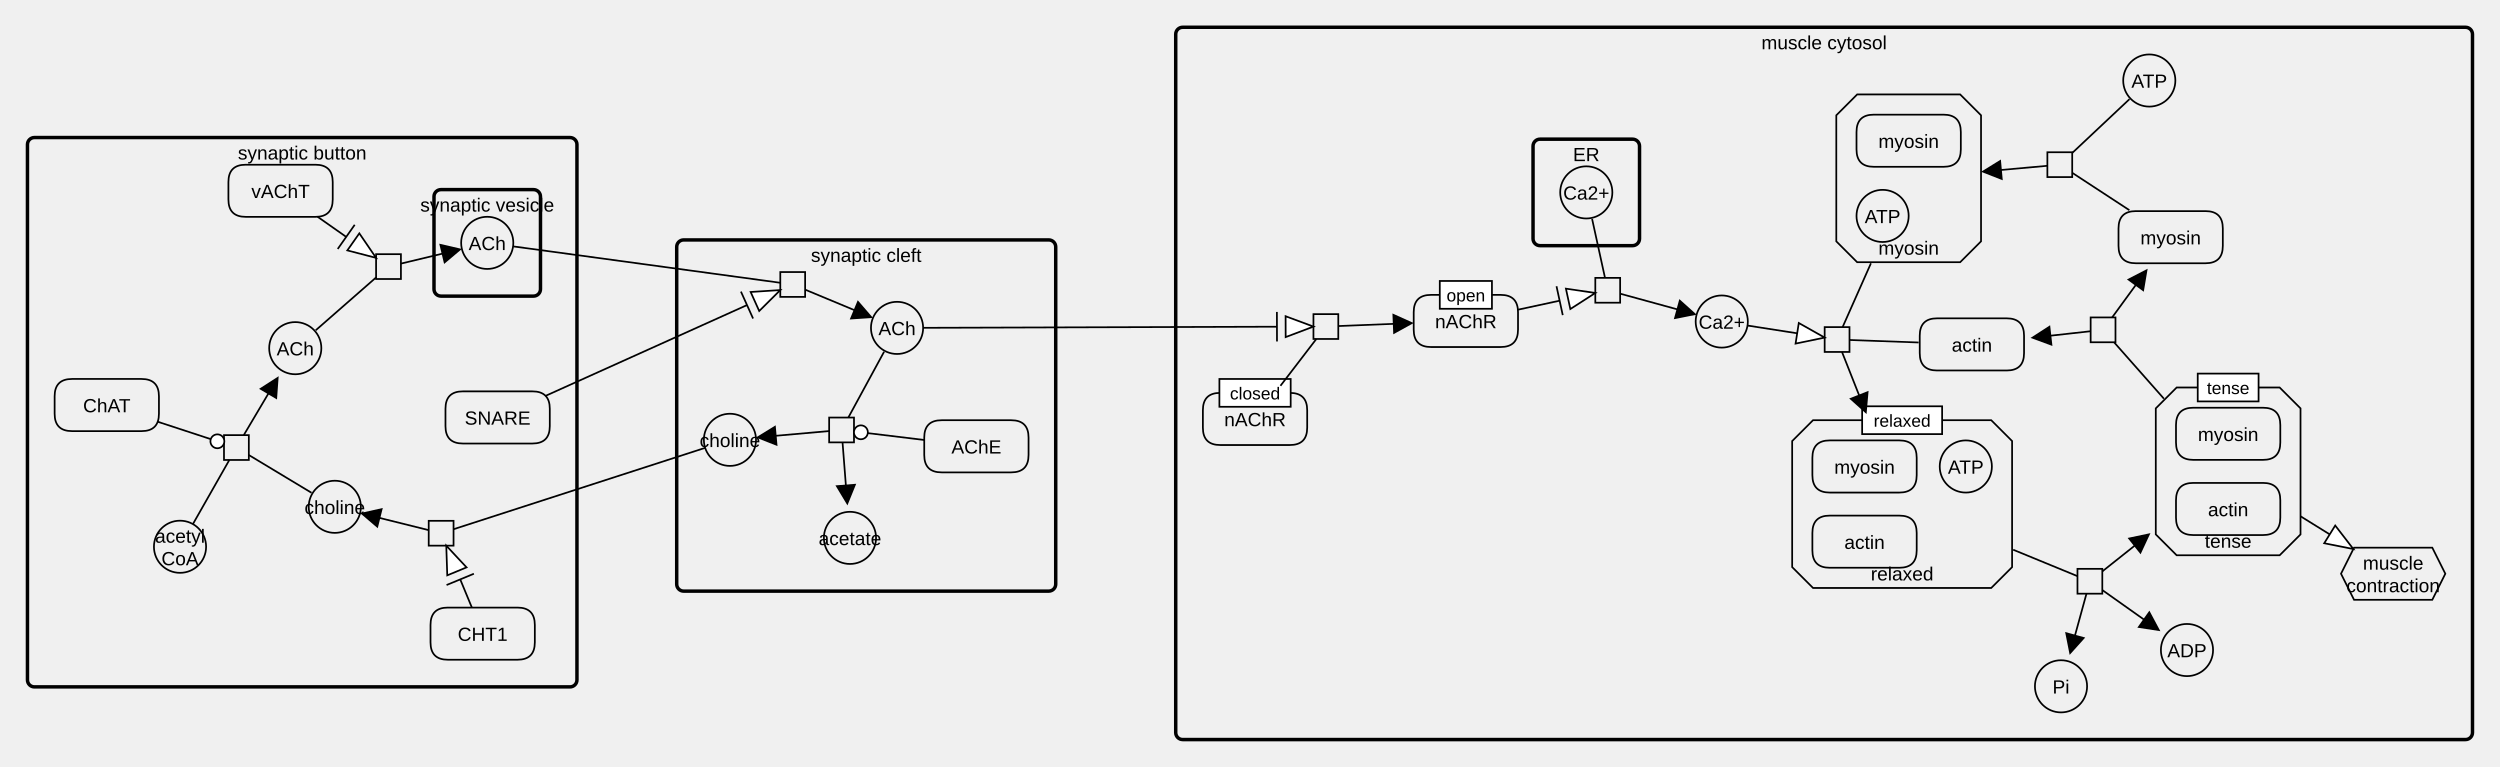
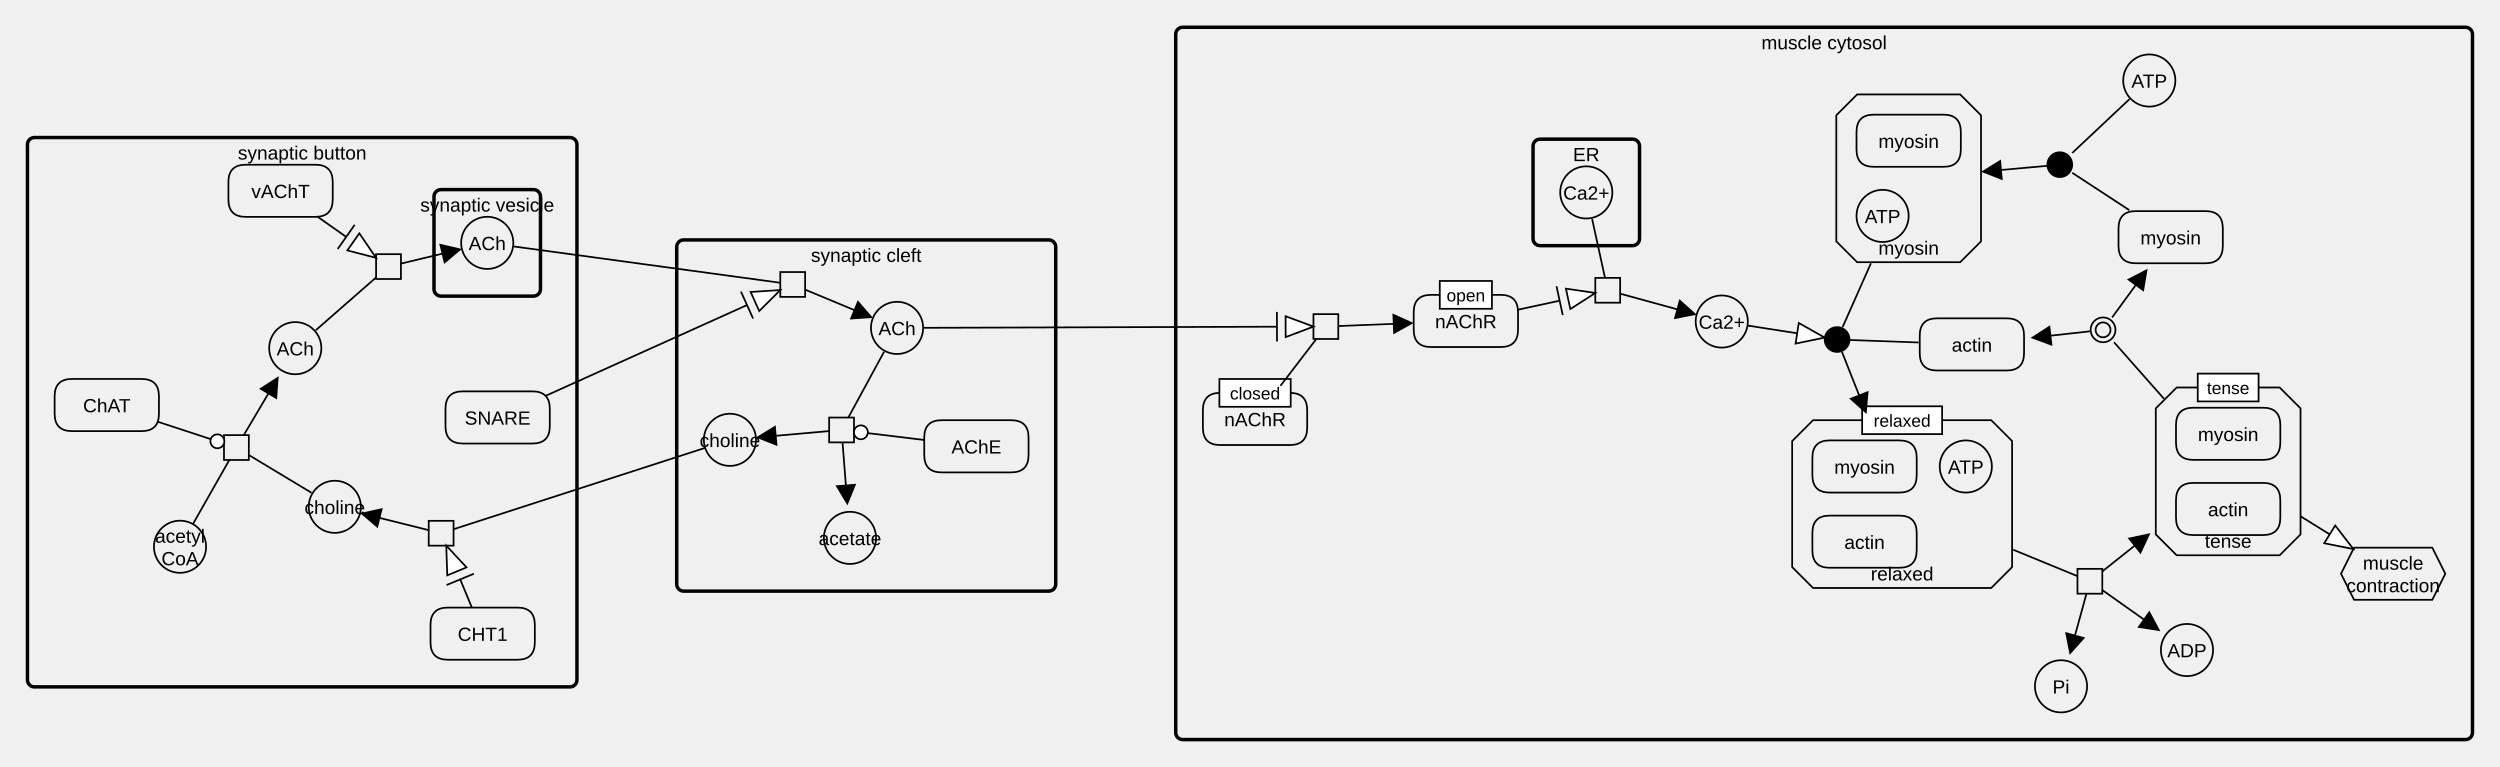
<svg xmlns="http://www.w3.org/2000/svg" width="1438" height="441" viewBox="0 0 1438 441" stroke-linecap="butt" stroke-miterlimit="10">
  <g transform="translate(-33,-56)">
    <path d="M48.796 139.114 C48.796 136.905 50.586 135.114 52.796 135.114 L360.863 135.114 C363.072 135.114 364.863 136.905 364.863 139.114 L364.863 447.102 C364.863 449.311 363.072 451.102 360.863 451.102 L52.796 451.102 C50.586 451.102 48.796 449.311 48.796 447.102 Z" fill="none" stroke="#000000" stroke-width="2" />
    <text x="206.829" y="147.754" text-anchor="middle" font-family="'Dialog', Arial, Helvetica, sans-serif" font-size="11" fill="#000000" class="t-page" stroke="none" xml:space="preserve">synaptic button</text>
    <path d="M280.631 415.477 Q280.631 405.477 290.631 405.477 L330.631 405.477 Q340.631 405.477 340.631 415.477 L340.631 425.477 Q340.631 435.477 330.631 435.477 L290.631 435.477 Q280.631 435.477 280.631 425.477 Z" fill="none" stroke="#000000" />
    <text x="310.631" y="424.635" text-anchor="middle" font-family="'Dialog', Arial, Helvetica, sans-serif" font-size="11" fill="#000000" class="t-page" stroke="none" xml:space="preserve">CHT1</text>
    <path d="M289.238 291.113 Q289.238 281.113 299.238 281.113 L339.238 281.113 Q349.238 281.113 349.238 291.113 L349.238 301.113 Q349.238 311.113 339.238 311.113 L299.238 311.113 Q289.238 311.113 289.238 301.113 Z" fill="none" stroke="#000000" />
    <text x="319.238" y="300.27" text-anchor="middle" font-family="'Dialog', Arial, Helvetica, sans-serif" font-size="11" fill="#000000" class="t-page" stroke="none" xml:space="preserve">SNARE</text>
    <path d="M279.595 355.571 L293.881 355.571 L293.881 369.857 L279.595 369.857 Z" fill="none" stroke="#000000" />
    <path d="M282.635 169.071 C282.635 166.862 284.426 165.071 286.635 165.071 L339.885 165.071 C342.094 165.071 343.885 166.862 343.885 169.071 L343.885 222.321 C343.885 224.531 342.094 226.321 339.885 226.321 L286.635 226.321 C284.426 226.321 282.635 224.531 282.635 222.321 Z" fill="none" stroke="#000000" stroke-width="2" />
    <text x="313.26" y="177.711" text-anchor="middle" font-family="'Dialog', Arial, Helvetica, sans-serif" font-size="11" fill="#000000" class="t-page" stroke="none" xml:space="preserve">synaptic vesicle</text>
    <path d="M298.26 195.696 C298.26 187.412 304.976 180.696 313.26 180.696 L313.26 180.696 C321.545 180.696 328.26 187.412 328.26 195.696 L328.26 195.696 C328.26 203.981 321.545 210.696 313.26 210.696 L313.26 210.696 C304.976 210.696 298.26 203.981 298.26 195.696 Z" fill="none" stroke="#000000" />
    <text x="313.26" y="199.854" text-anchor="middle" font-family="'Dialog', Arial, Helvetica, sans-serif" font-size="11" fill="#000000" class="t-page" stroke="none" xml:space="preserve">ACh</text>
    <path d="M187.836 256.27 C187.836 247.985 194.552 241.27 202.836 241.27 L202.836 241.27 C211.121 241.27 217.836 247.985 217.836 256.27 L217.836 256.27 C217.836 264.554 211.121 271.27 202.836 271.27 L202.836 271.27 C194.552 271.27 187.836 264.554 187.836 256.27 Z" fill="none" stroke="#000000" />
    <text x="202.836" y="260.427" text-anchor="middle" font-family="'Dialog', Arial, Helvetica, sans-serif" font-size="11" fill="#000000" class="t-page" stroke="none" xml:space="preserve">ACh</text>
    <path d="M210.575 347.513 C210.575 339.229 217.29 332.513 225.575 332.513 L225.575 332.513 C233.859 332.513 240.575 339.229 240.575 347.513 L240.575 347.513 C240.575 355.798 233.859 362.513 225.575 362.513 L225.575 362.513 C217.29 362.513 210.575 355.798 210.575 347.513 Z" fill="none" stroke="#000000" />
    <text x="225.575" y="351.671" text-anchor="middle" font-family="'Dialog', Arial, Helvetica, sans-serif" font-size="11" fill="#000000" class="t-page" stroke="none" xml:space="preserve">choline</text>
    <path d="M121.548 370.496 C121.548 362.212 128.263 355.496 136.548 355.496 L136.548 355.496 C144.832 355.496 151.548 362.212 151.548 370.496 L151.548 370.496 C151.548 378.781 144.832 385.496 136.548 385.496 L136.548 385.496 C128.263 385.496 121.548 378.781 121.548 370.496 Z" fill="none" stroke="#000000" />
    <text x="136.548" y="368.176" text-anchor="middle" font-family="'Dialog', Arial, Helvetica, sans-serif" font-size="11" fill="#000000" class="t-page" stroke="none" xml:space="preserve">acetyl</text>
    <text x="136.548" y="381.131" text-anchor="middle" font-family="'Dialog', Arial, Helvetica, sans-serif" font-size="11" fill="#000000" class="t-page" stroke="none" xml:space="preserve">CoA</text>
    <path d="M161.837 306.287 L176.123 306.287 L176.123 320.573 L161.837 320.573 Z" fill="none" stroke="#000000" />
    <path d="M64.421 283.979 Q64.421 273.979 74.421 273.979 L114.421 273.979 Q124.421 273.979 124.421 283.979 L124.421 293.979 Q124.421 303.979 114.421 303.979 L74.421 303.979 Q64.421 303.979 64.421 293.979 Z" fill="none" stroke="#000000" />
    <text x="94.421" y="293.136" text-anchor="middle" font-family="'Dialog', Arial, Helvetica, sans-serif" font-size="11" fill="#000000" class="t-page" stroke="none" xml:space="preserve">ChAT</text>
    <path d="M164.382 160.739 Q164.382 150.739 174.382 150.739 L214.382 150.739 Q224.382 150.739 224.382 160.739 L224.382 170.739 Q224.382 180.739 214.382 180.739 L174.382 180.739 Q164.382 180.739 164.382 170.739 Z" fill="none" stroke="#000000" />
    <text x="194.382" y="169.897" text-anchor="middle" font-family="'Dialog', Arial, Helvetica, sans-serif" font-size="11" fill="#000000" class="t-page" stroke="none" xml:space="preserve">vAChT</text>
    <path d="M249.325 202.199 L263.611 202.199 L263.611 216.485 L249.325 216.485 Z" fill="none" stroke="#000000" />
    <path d="M422.24 198.003 C422.24 195.794 424.031 194.003 426.24 194.003 L636.249 194.003 C638.458 194.003 640.249 195.794 640.249 198.003 L640.249 392.014 C640.249 394.224 638.458 396.014 636.249 396.014 L426.24 396.014 C424.031 396.014 422.24 394.224 422.24 392.014 Z" fill="none" stroke="#000000" stroke-width="2" />
    <text x="531.244" y="206.643" text-anchor="middle" font-family="'Dialog', Arial, Helvetica, sans-serif" font-size="11" fill="#000000" class="t-page" stroke="none" xml:space="preserve">synaptic cleft</text>
    <path d="M564.624 307.712 Q564.624 297.712 574.624 297.712 L614.624 297.712 Q624.624 297.712 624.624 307.712 L624.624 317.712 Q624.624 327.712 614.624 327.712 L574.624 327.712 Q564.624 327.712 564.624 317.712 Z" fill="none" stroke="#000000" />
    <text x="594.624" y="316.869" text-anchor="middle" font-family="'Dialog', Arial, Helvetica, sans-serif" font-size="11" fill="#000000" class="t-page" stroke="none" xml:space="preserve">AChE</text>
    <path d="M437.865 308.984 C437.865 300.699 444.58 293.984 452.865 293.984 L452.865 293.984 C461.149 293.984 467.865 300.699 467.865 308.984 L467.865 308.984 C467.865 317.268 461.149 323.984 452.865 323.984 L452.865 323.984 C444.58 323.984 437.865 317.268 437.865 308.984 Z" fill="none" stroke="#000000" />
    <text x="452.865" y="313.141" text-anchor="middle" font-family="'Dialog', Arial, Helvetica, sans-serif" font-size="11" fill="#000000" class="t-page" stroke="none" xml:space="preserve">choline</text>
    <path d="M506.903 365.389 C506.903 357.105 513.619 350.389 521.903 350.389 L521.903 350.389 C530.188 350.389 536.903 357.105 536.903 365.389 L536.903 365.389 C536.903 373.674 530.188 380.389 521.903 380.389 L521.903 380.389 C513.619 380.389 506.903 373.674 506.903 365.389 Z" fill="none" stroke="#000000" />
    <text x="521.903" y="369.547" text-anchor="middle" font-family="'Dialog', Arial, Helvetica, sans-serif" font-size="11" fill="#000000" class="t-page" stroke="none" xml:space="preserve">acetate</text>
    <path d="M509.928 296.172 L524.214 296.172 L524.214 310.457 L509.928 310.457 Z" fill="none" stroke="#000000" />
    <path d="M481.824 212.486 L496.11 212.486 L496.11 226.771 L481.824 226.771 Z" fill="none" stroke="#000000" />
    <path d="M533.984 244.607 C533.984 236.323 540.699 229.607 548.984 229.607 L548.984 229.607 C557.268 229.607 563.984 236.323 563.984 244.607 L563.984 244.607 C563.984 252.892 557.268 259.607 548.984 259.607 L548.984 259.607 C540.699 259.607 533.984 252.892 533.984 244.607 Z" fill="none" stroke="#000000" />
    <text x="548.984" y="248.765" text-anchor="middle" font-family="'Dialog', Arial, Helvetica, sans-serif" font-size="11" fill="#000000" class="t-page" stroke="none" xml:space="preserve">ACh</text>
    <path d="M709.273 75.691 C709.273 73.482 711.064 71.691 713.273 71.691 L1451.175 71.691 C1453.384 71.691 1455.175 73.482 1455.175 75.691 L1455.175 477.396 C1455.175 479.605 1453.384 481.396 1451.175 481.396 L713.273 481.396 C711.064 481.396 709.273 479.605 709.273 477.396 Z" fill="none" stroke="#000000" stroke-width="2" />
    <text x="1082.224" y="84.331" text-anchor="middle" font-family="'Dialog', Arial, Helvetica, sans-serif" font-size="11" fill="#000000" class="t-page" stroke="none" xml:space="preserve">muscle cytosol</text>
    <path d="M724.898 291.983 Q724.898 281.983 734.898 281.983 L774.898 281.983 Q784.898 281.983 784.898 291.983 L784.898 301.983 Q784.898 311.983 774.898 311.983 L734.898 311.983 Q724.898 311.983 724.898 301.983 Z" fill="none" stroke="#000000" />
    <text x="754.898" y="301.14" text-anchor="middle" font-family="'Dialog', Arial, Helvetica, sans-serif" font-size="11" fill="#000000" class="t-page" stroke="none" xml:space="preserve">nAChR</text>
    <path d="M734.398 273.983 L775.398 273.983 L775.398 289.983 L734.398 289.983 Z" fill="#FFFFFF" class="c-white" stroke="none" />
    <path d="M734.398 273.983 L775.398 273.983 L775.398 289.983 L734.398 289.983 Z" fill="none" stroke="#000000" />
    <text x="754.898" y="285.762" text-anchor="middle" font-family="'Dialog', Arial, Helvetica, sans-serif" font-size="10" fill="#000000" class="t-white" stroke="none" xml:space="preserve">closed</text>
    <path d="M846.162 235.613 Q846.162 225.613 856.162 225.613 L896.162 225.613 Q906.162 225.613 906.162 235.613 L906.162 245.613 Q906.162 255.613 896.162 255.613 L856.162 255.613 Q846.162 255.613 846.162 245.613 Z" fill="none" stroke="#000000" />
    <text x="876.162" y="244.771" text-anchor="middle" font-family="'Dialog', Arial, Helvetica, sans-serif" font-size="11" fill="#000000" class="t-page" stroke="none" xml:space="preserve">nAChR</text>
    <path d="M861.162 217.613 L891.162 217.613 L891.162 233.613 L861.162 233.613 Z" fill="#FFFFFF" class="c-white" stroke="none" />
    <path d="M861.162 217.613 L891.162 217.613 L891.162 233.613 L861.162 233.613 Z" fill="none" stroke="#000000" />
    <text x="876.162" y="229.393" text-anchor="middle" font-family="'Dialog', Arial, Helvetica, sans-serif" font-size="10" fill="#000000" class="t-white" stroke="none" xml:space="preserve">open</text>
    <path d="M1008.349 240.946 C1008.349 232.661 1015.064 225.946 1023.349 225.946 L1023.349 225.946 C1031.633 225.946 1038.349 232.661 1038.349 240.946 L1038.349 240.946 C1038.349 249.23 1031.633 255.946 1023.349 255.946 L1023.349 255.946 C1015.064 255.946 1008.349 249.23 1008.349 240.946 Z" fill="none" stroke="#000000" />
    <text x="1023.349" y="245.103" text-anchor="middle" font-family="'Dialog', Arial, Helvetica, sans-serif" font-size="11" fill="#000000" class="t-page" stroke="none" xml:space="preserve">Ca2+</text>
    <path d="M788.496 236.689 L802.782 236.689 L802.782 250.975 L788.496 250.975 Z" fill="none" stroke="#000000" />
    <path d="M950.622 215.827 L964.908 215.827 L964.908 230.113 L950.622 230.113 Z" fill="none" stroke="#000000" />
    <path d="M1101.239 110.32 L1160.489 110.32 L1172.489 122.32 L1172.489 194.82 L1160.489 206.82 L1101.239 206.82 L1089.239 194.82 L1089.239 122.32 Z" fill="none" stroke="#000000" />
    <text x="1130.864" y="202.495" text-anchor="middle" font-family="'Dialog', Arial, Helvetica, sans-serif" font-size="11" fill="#000000" class="t-page" stroke="none" xml:space="preserve">myosin</text>
    <path d="M1100.864 131.945 Q1100.864 121.945 1110.864 121.945 L1150.864 121.945 Q1160.864 121.945 1160.864 131.945 L1160.864 141.945 Q1160.864 151.945 1150.864 151.945 L1110.864 151.945 Q1100.864 151.945 1100.864 141.945 Z" fill="none" stroke="#000000" />
    <text x="1130.864" y="141.102" text-anchor="middle" font-family="'Dialog', Arial, Helvetica, sans-serif" font-size="11" fill="#000000" class="t-page" stroke="none" xml:space="preserve">myosin</text>
    <path d="M1100.864 180.195 C1100.864 171.911 1107.58 165.195 1115.864 165.195 L1115.864 165.195 C1124.149 165.195 1130.864 171.911 1130.864 180.195 L1130.864 180.195 C1130.864 188.48 1124.149 195.195 1115.864 195.195 L1115.864 195.195 C1107.58 195.195 1100.864 188.48 1100.864 180.195 Z" fill="none" stroke="#000000" />
    <text x="1115.864" y="184.352" text-anchor="middle" font-family="'Dialog', Arial, Helvetica, sans-serif" font-size="11" fill="#000000" class="t-page" stroke="none" xml:space="preserve">ATP</text>
    <path d="M1137.232 249.106 Q1137.232 239.106 1147.232 239.106 L1187.232 239.106 Q1197.232 239.106 1197.232 249.106 L1197.232 259.106 Q1197.232 269.106 1187.232 269.106 L1147.232 269.106 Q1137.232 269.106 1137.232 259.106 Z" fill="none" stroke="#000000" />
    <text x="1167.232" y="258.264" text-anchor="middle" font-family="'Dialog', Arial, Helvetica, sans-serif" font-size="11" fill="#000000" class="t-page" stroke="none" xml:space="preserve">actin</text>
-     <path d="M1082.545 244.154 L1096.831 244.154 L1096.831 258.439 L1082.545 258.439 Z" fill="none" stroke="#000000" />
-     <path d="M1235.541 238.585 L1249.826 238.585 L1249.826 252.871 L1235.541 252.871 Z" fill="none" stroke="#000000" />
+     <g class="sbgn-association">
+       <path d="M1082.545 251.296 C1082.545 247.351 1085.743 244.154 1089.688 244.154 L1089.688 244.154 C1093.633 244.154 1096.831 247.351 1096.831 251.296 L1096.831 251.296 C1096.831 255.241 1093.633 258.439 1089.688 258.439 L1089.688 258.439 C1085.743 258.439 1082.545 255.241 1082.545 251.296 Z" fill="#000000" stroke="none" />
+       <path d="M1082.545 251.296 C1082.545 247.351 1085.743 244.154 1089.688 244.154 L1089.688 244.154 C1093.633 244.154 1096.831 247.351 1096.831 251.296 L1096.831 251.296 C1096.831 255.241 1093.633 258.439 1089.688 258.439 L1089.688 258.439 C1085.743 258.439 1082.545 255.241 1082.545 251.296 Z" fill="none" stroke="#000000" />
+     </g>
+     <g class="sbgn-generic" display="none">
+       <path d="M1082.545 244.154 L1096.831 244.154 L1096.831 258.439 L1082.545 258.439 Z" fill="none" stroke="#000000" />
+     </g>
+     <g class="sbgn-dissociation">
+       <path d="M1235.541 245.728 C1235.541 241.783 1238.738 238.585 1242.683 238.585 L1242.683 238.585 C1246.628 238.585 1249.826 241.783 1249.826 245.728 L1249.826 245.728 C1249.826 249.673 1246.628 252.871 1242.683 252.871 L1242.683 252.871 C1238.738 252.871 1235.541 249.673 1235.541 245.728 Z" fill="none" stroke="#000000" />
+       <path d="M1238.398 245.728 C1238.398 243.361 1240.316 241.443 1242.683 241.443 L1242.683 241.443 C1245.05 241.443 1246.969 243.361 1246.969 245.728 L1246.969 245.728 C1246.969 248.095 1245.05 250.014 1242.683 250.014 L1242.683 250.014 C1240.316 250.014 1238.398 248.095 1238.398 245.728 Z" fill="none" stroke="#000000" />
+     </g>
+     <g class="sbgn-generic" display="none">
+       <path d="M1235.541 238.585 L1249.826 238.585 L1249.826 252.871 L1235.541 252.871 Z" fill="none" stroke="#000000" />
+     </g>
    <path d="M1251.565 187.429 Q1251.565 177.429 1261.565 177.429 L1301.565 177.429 Q1311.565 177.429 1311.565 187.429 L1311.565 197.429 Q1311.565 207.429 1301.565 207.429 L1261.565 207.429 Q1251.565 207.429 1251.565 197.429 Z" fill="none" stroke="#000000" />
    <text x="1281.565" y="196.587" text-anchor="middle" font-family="'Dialog', Arial, Helvetica, sans-serif" font-size="11" fill="#000000" class="t-page" stroke="none" xml:space="preserve">myosin</text>
    <path d="M1254.268 102.316 C1254.268 94.032 1260.983 87.316 1269.268 87.316 L1269.268 87.316 C1277.552 87.316 1284.268 94.032 1284.268 102.316 L1284.268 102.316 C1284.268 110.601 1277.552 117.316 1269.268 117.316 L1269.268 117.316 C1260.983 117.316 1254.268 110.601 1254.268 102.316 Z" fill="none" stroke="#000000" />
    <text x="1269.268" y="106.474" text-anchor="middle" font-family="'Dialog', Arial, Helvetica, sans-serif" font-size="11" fill="#000000" class="t-page" stroke="none" xml:space="preserve">ATP</text>
    <path d="M1285.008 278.892 L1344.258 278.892 L1356.258 290.892 L1356.258 363.392 L1344.258 375.392 L1285.008 375.392 L1273.008 363.392 L1273.008 290.892 Z" fill="none" stroke="#000000" />
    <text x="1314.633" y="371.067" text-anchor="middle" font-family="'Dialog', Arial, Helvetica, sans-serif" font-size="11" fill="#000000" class="t-page" stroke="none" xml:space="preserve">tense</text>
    <path d="M1297.133 270.892 L1332.133 270.892 L1332.133 286.892 L1297.133 286.892 Z" fill="#FFFFFF" class="c-white" stroke="none" />
    <path d="M1297.133 270.892 L1332.133 270.892 L1332.133 286.892 L1297.133 286.892 Z" fill="none" stroke="#000000" />
    <text x="1314.633" y="282.672" text-anchor="middle" font-family="'Dialog', Arial, Helvetica, sans-serif" font-size="10" fill="#000000" class="t-white" stroke="none" xml:space="preserve">tense</text>
    <path d="M1284.633 300.517 Q1284.633 290.517 1294.633 290.517 L1334.633 290.517 Q1344.633 290.517 1344.633 300.517 L1344.633 310.517 Q1344.633 320.517 1334.633 320.517 L1294.633 320.517 Q1284.633 320.517 1284.633 310.517 Z" fill="none" stroke="#000000" />
    <text x="1314.633" y="309.675" text-anchor="middle" font-family="'Dialog', Arial, Helvetica, sans-serif" font-size="11" fill="#000000" class="t-page" stroke="none" xml:space="preserve">myosin</text>
    <path d="M1284.633 343.767 Q1284.633 333.767 1294.633 333.767 L1334.633 333.767 Q1344.633 333.767 1344.633 343.767 L1344.633 353.767 Q1344.633 363.767 1334.633 363.767 L1294.633 363.767 Q1284.633 363.767 1284.633 353.767 Z" fill="none" stroke="#000000" />
    <text x="1314.633" y="352.925" text-anchor="middle" font-family="'Dialog', Arial, Helvetica, sans-serif" font-size="11" fill="#000000" class="t-page" stroke="none" xml:space="preserve">actin</text>
    <path d="M1387.05 371.009 L1432.05 371.009 L1439.55 386.009 L1432.05 401.009 L1387.05 401.009 L1379.55 386.009 Z" fill="none" stroke="#000000" />
    <text x="1409.55" y="383.69" text-anchor="middle" font-family="'Dialog', Arial, Helvetica, sans-serif" font-size="11" fill="#000000" class="t-page" stroke="none" xml:space="preserve">muscle</text>
    <text x="1409.55" y="396.644" text-anchor="middle" font-family="'Dialog', Arial, Helvetica, sans-serif" font-size="11" fill="#000000" class="t-page" stroke="none" xml:space="preserve">contraction</text>
    <path d="M1075.857 297.698 L1178.357 297.698 L1190.357 309.698 L1190.357 382.198 L1178.357 394.198 L1075.857 394.198 L1063.857 382.198 L1063.857 309.698 Z" fill="none" stroke="#000000" />
    <text x="1127.107" y="389.873" text-anchor="middle" font-family="'Dialog', Arial, Helvetica, sans-serif" font-size="11" fill="#000000" class="t-page" stroke="none" xml:space="preserve">relaxed</text>
    <path d="M1104.107 289.698 L1150.107 289.698 L1150.107 305.698 L1104.107 305.698 Z" fill="#FFFFFF" class="c-white" stroke="none" />
    <path d="M1104.107 289.698 L1150.107 289.698 L1150.107 305.698 L1104.107 305.698 Z" fill="none" stroke="#000000" />
    <text x="1127.107" y="301.478" text-anchor="middle" font-family="'Dialog', Arial, Helvetica, sans-serif" font-size="10" fill="#000000" class="t-white" stroke="none" xml:space="preserve">relaxed</text>
    <path d="M1075.482 319.323 Q1075.482 309.323 1085.482 309.323 L1125.482 309.323 Q1135.482 309.323 1135.482 319.323 L1135.482 329.323 Q1135.482 339.323 1125.482 339.323 L1085.482 339.323 Q1075.482 339.323 1075.482 329.323 Z" fill="none" stroke="#000000" />
    <text x="1105.482" y="328.48" text-anchor="middle" font-family="'Dialog', Arial, Helvetica, sans-serif" font-size="11" fill="#000000" class="t-page" stroke="none" xml:space="preserve">myosin</text>
    <path d="M1075.482 362.573 Q1075.482 352.573 1085.482 352.573 L1125.482 352.573 Q1135.482 352.573 1135.482 362.573 L1135.482 372.573 Q1135.482 382.573 1125.482 382.573 L1085.482 382.573 Q1075.482 382.573 1075.482 372.573 Z" fill="none" stroke="#000000" />
    <text x="1105.482" y="371.73" text-anchor="middle" font-family="'Dialog', Arial, Helvetica, sans-serif" font-size="11" fill="#000000" class="t-page" stroke="none" xml:space="preserve">actin</text>
    <path d="M1148.732 324.323 C1148.732 316.038 1155.447 309.323 1163.732 309.323 L1163.732 309.323 C1172.016 309.323 1178.732 316.038 1178.732 324.323 L1178.732 324.323 C1178.732 332.608 1172.016 339.323 1163.732 339.323 L1163.732 339.323 C1155.447 339.323 1148.732 332.608 1148.732 324.323 Z" fill="none" stroke="#000000" />
    <text x="1163.732" y="328.48" text-anchor="middle" font-family="'Dialog', Arial, Helvetica, sans-serif" font-size="11" fill="#000000" class="t-page" stroke="none" xml:space="preserve">ATP</text>
    <path d="M1227.959 383.197 L1242.245 383.197 L1242.245 397.483 L1227.959 397.483 Z" fill="none" stroke="#000000" />
    <path d="M1203.494 450.771 C1203.494 442.487 1210.21 435.771 1218.494 435.771 L1218.494 435.771 C1226.779 435.771 1233.494 442.487 1233.494 450.771 L1233.494 450.771 C1233.494 459.056 1226.779 465.771 1218.494 465.771 L1218.494 465.771 C1210.21 465.771 1203.494 459.056 1203.494 450.771 Z" fill="none" stroke="#000000" />
    <text x="1218.494" y="454.929" text-anchor="middle" font-family="'Dialog', Arial, Helvetica, sans-serif" font-size="11" fill="#000000" class="t-page" stroke="none" xml:space="preserve">Pi</text>
    <path d="M1275.952 429.902 C1275.952 421.617 1282.668 414.902 1290.952 414.902 L1290.952 414.902 C1299.237 414.902 1305.952 421.617 1305.952 429.902 L1305.952 429.902 C1305.952 438.186 1299.237 444.902 1290.952 444.902 L1290.952 444.902 C1282.668 444.902 1275.952 438.186 1275.952 429.902 Z" fill="none" stroke="#000000" />
    <text x="1290.952" y="434.059" text-anchor="middle" font-family="'Dialog', Arial, Helvetica, sans-serif" font-size="11" fill="#000000" class="t-page" stroke="none" xml:space="preserve">ADP</text>
    <path d="M914.805 140.048 C914.805 137.839 916.596 136.048 918.805 136.048 L972.055 136.048 C974.265 136.048 976.055 137.839 976.055 140.048 L976.055 193.298 C976.055 195.507 974.265 197.298 972.055 197.298 L918.805 197.298 C916.596 197.298 914.805 195.507 914.805 193.298 Z" fill="none" stroke="#000000" stroke-width="2" />
    <text x="945.43" y="148.688" text-anchor="middle" font-family="'Dialog', Arial, Helvetica, sans-serif" font-size="11" fill="#000000" class="t-page" stroke="none" xml:space="preserve">ER</text>
    <path d="M930.43 166.673 C930.43 158.388 937.146 151.673 945.43 151.673 L945.43 151.673 C953.715 151.673 960.43 158.388 960.43 166.673 L960.43 166.673 C960.43 174.958 953.715 181.673 945.43 181.673 L945.43 181.673 C937.146 181.673 930.43 174.958 930.43 166.673 Z" fill="none" stroke="#000000" />
    <text x="945.43" y="170.831" text-anchor="middle" font-family="'Dialog', Arial, Helvetica, sans-serif" font-size="11" fill="#000000" class="t-page" stroke="none" xml:space="preserve">Ca2+</text>
-     <path d="M1210.649 143.574 L1224.935 143.574 L1224.935 157.859 L1210.649 157.859 Z" fill="none" stroke="#000000" />
+     <g class="sbgn-association">
+       <path d="M1210.649 150.717 C1210.649 146.772 1213.847 143.574 1217.792 143.574 L1217.792 143.574 C1221.737 143.574 1224.935 146.772 1224.935 150.717 L1224.935 150.717 C1224.935 154.662 1221.737 157.859 1217.792 157.859 L1217.792 157.859 C1213.847 157.859 1210.649 154.662 1210.649 150.717 Z" fill="#000000" stroke="none" />
+       <path d="M1210.649 150.717 C1210.649 146.772 1213.847 143.574 1217.792 143.574 L1217.792 143.574 C1221.737 143.574 1224.935 146.772 1224.935 150.717 L1224.935 150.717 C1224.935 154.662 1221.737 157.859 1217.792 157.859 L1217.792 157.859 C1213.847 157.859 1210.649 154.662 1210.649 150.717 Z" fill="none" stroke="#000000" />
+     </g>
+     <g class="sbgn-generic" display="none">
+       <path d="M1210.649 143.574 L1224.935 143.574 L1224.935 157.859 L1210.649 157.859 Z" fill="none" stroke="#000000" />
+     </g>
    <path d="M1190.982 372.204 L1227.959 387.404" fill="none" stroke="#000000" />
    <path d="M1242.245 395.4 L1266.676 412.705" fill="none" stroke="#000000" />
    <path d="M1275.652 419.064 L1262.392 417.024 L1269.328 407.231 Z" fill="#000000" stroke="none" />
    <path d="M263.611 207.626 L288.016 201.762" fill="none" stroke="#000000" />
    <path d="M298.712 199.192 L288.445 207.83 L285.642 196.162 Z" fill="#000000" stroke="none" />
    <path d="M214.595 245.981 L249.325 215.592" fill="none" stroke="#000000" />
    <path d="M215.623 180.657 L232.14 192.257" fill="none" stroke="#000000" />
    <path d="M249.325 204.326 L232.784 200.04 L239.68 190.22 Z" fill="white" class="c-white" stroke="#000000" />
    <path d="M236.738 185.71 L227.542 198.803" fill="none" stroke="#000000" stroke-linecap="square" />
    <path d="M123.693 298.579 L154.235 308.595" fill="none" stroke="#000000" />
    <circle cx="158.036" cy="309.841" r="4" fill="white" class="c-white" stroke="#000000" />
    <path d="M143.928 357.511 L164.92 320.573" fill="none" stroke="#000000" />
    <path d="M212.189 339.452 L176.123 317.732" fill="none" stroke="#000000" />
    <path d="M173.21 306.287 L187.675 281.867" fill="none" stroke="#000000" />
    <path d="M193.281 272.402 L192.328 285.785 L182.003 279.669 Z" fill="#000000" stroke="none" />
    <path d="M279.595 360.939 L250.764 353.774" fill="none" stroke="#000000" />
    <path d="M240.089 351.12 L253.181 348.192 L250.287 359.838 Z" fill="#000000" stroke="none" />
    <path d="M328.057 197.712 L481.824 218.655" fill="none" stroke="#000000" />
    <path d="M304.426 405.477 L297.719 389.262" fill="none" stroke="#000000" />
    <path d="M289.692 369.857 L301.352 382.349 L290.264 386.935 Z" fill="white" class="c-white" stroke="#000000" />
    <path d="M290.327 392.32 L305.112 386.204" fill="none" stroke="#000000" stroke-linecap="square" />
    <path d="M438.658 313.579 L293.881 360.404" fill="none" stroke="#000000" />
    <path d="M346.8 283.692 L462.678 231.475" fill="none" stroke="#000000" />
    <path d="M481.824 222.847 L469.702 234.891 L464.772 223.95 Z" fill="white" class="c-white" stroke="#000000" />
    <path d="M459.392 224.181 L465.965 238.768" fill="none" stroke="#000000" stroke-linecap="square" />
    <path d="M496.11 222.601 L524.983 234.618" fill="none" stroke="#000000" />
    <path d="M535.139 238.845 L521.754 239.774 L526.365 228.695 Z" fill="#000000" stroke="none" />
    <path d="M541.521 258.335 L520.954 296.172" fill="none" stroke="#000000" />
    <path d="M564.624 309.077 L532.156 305.142" fill="none" stroke="#000000" />
    <circle cx="528.185" cy="304.661" r="4" fill="white" class="c-white" stroke="#000000" />
    <path d="M509.928 303.945 L478.69 306.704" fill="none" stroke="#000000" />
    <path d="M467.733 307.671 L479.158 300.639 L480.214 312.592 Z" fill="#000000" stroke="none" />
    <path d="M517.627 310.457 L519.594 335.729" fill="none" stroke="#000000" />
    <path d="M520.448 346.696 L513.535 335.198 L525.499 334.266 Z" fill="#000000" stroke="none" />
    <path d="M769.526 277.899 L790.164 250.975" fill="none" stroke="#000000" />
    <path d="M802.782 243.546 L835.171 242.252" fill="none" stroke="#000000" />
    <path d="M846.162 241.812 L834.412 248.287 L833.932 236.296 Z" fill="#000000" stroke="none" />
    <path d="M906.065 234.148 L930.097 228.952" fill="none" stroke="#000000" />
    <path d="M950.622 224.514 L936.252 233.76 L933.716 222.031 Z" fill="white" class="c-white" stroke="#000000" />
    <path d="M928.406 221.133 L931.787 236.772" fill="none" stroke="#000000" stroke-linecap="square" />
    <path d="M964.908 224.928 L998.332 234.089" fill="none" stroke="#000000" />
    <path d="M1008.941 236.996 L995.782 239.611 L998.954 228.038 Z" fill="#000000" stroke="none" />
    <path d="M1038.117 243.25 L1067.725 247.869" fill="none" stroke="#000000" />
    <path d="M1082.545 250.182 L1065.812 253.643 L1067.662 241.787 Z" fill="white" class="c-white" stroke="#000000" />
    <path d="M563.979 244.56 L767.496 243.92" fill="none" stroke="#000000" />
    <path d="M788.496 243.854 L772.515 249.904 L772.477 237.904 Z" fill="white" class="c-white" stroke="#000000" />
    <path d="M767.471 235.92 L767.521 251.92" fill="none" stroke="#000000" stroke-linecap="square" />
    <path d="M1109.161 207.445 L1092.86 244.154" fill="none" stroke="#000000" />
    <path d="M1233.139 397.483 L1226.378 422.085" fill="none" stroke="#000000" />
    <path d="M1223.463 432.692 L1220.857 419.531 L1232.428 422.711 Z" fill="#000000" stroke="none" />
    <path d="M1136.607 252.996 L1096.831 251.555" fill="none" stroke="#000000" />
    <path d="M1235.541 246.521 L1211.896 249.147" fill="none" stroke="#000000" />
    <path d="M1200.963 250.361 L1212.227 243.073 L1213.552 255 Z" fill="#000000" stroke="none" />
    <path d="M1092.512 258.439 L1102.592 283.937" fill="none" stroke="#000000" />
    <path d="M1106.636 294.167 L1096.645 285.213 L1107.804 280.801 Z" fill="#000000" stroke="none" />
    <path d="M1247.894 238.585 L1261.842 219.466" fill="none" stroke="#000000" />
    <path d="M1268.325 210.579 L1266.1 223.81 L1256.405 216.738 Z" fill="#000000" stroke="none" />
    <path d="M1277.684 285.333 L1248.996 252.871" fill="none" stroke="#000000" />
    <path d="M948.774 181.936 L956.2 215.827" fill="none" stroke="#000000" />
    <path d="M1242.245 384.664 L1261.325 369.503" fill="none" stroke="#000000" />
    <path d="M1269.937 362.659 L1264.274 374.822 L1256.809 365.427 Z" fill="#000000" stroke="none" />
    <path d="M1356.258 352.958 L1373.903 363.901" fill="none" stroke="#000000" />
    <path d="M1386.651 371.807 L1369.891 368.473 L1376.216 358.276 Z" fill="white" class="c-white" stroke="#000000" />
    <path d="M1210.649 151.362 L1183.445 153.82" fill="none" stroke="#000000" />
    <path d="M1172.489 154.81 L1183.901 147.754 L1184.98 159.705 Z" fill="#000000" stroke="none" />
    <path d="M1257.884 113.019 L1224.935 144.001" fill="none" stroke="#000000" />
    <path d="M1257.822 176.9 L1224.935 155.389" fill="none" stroke="#000000" />
  </g>
</svg>
